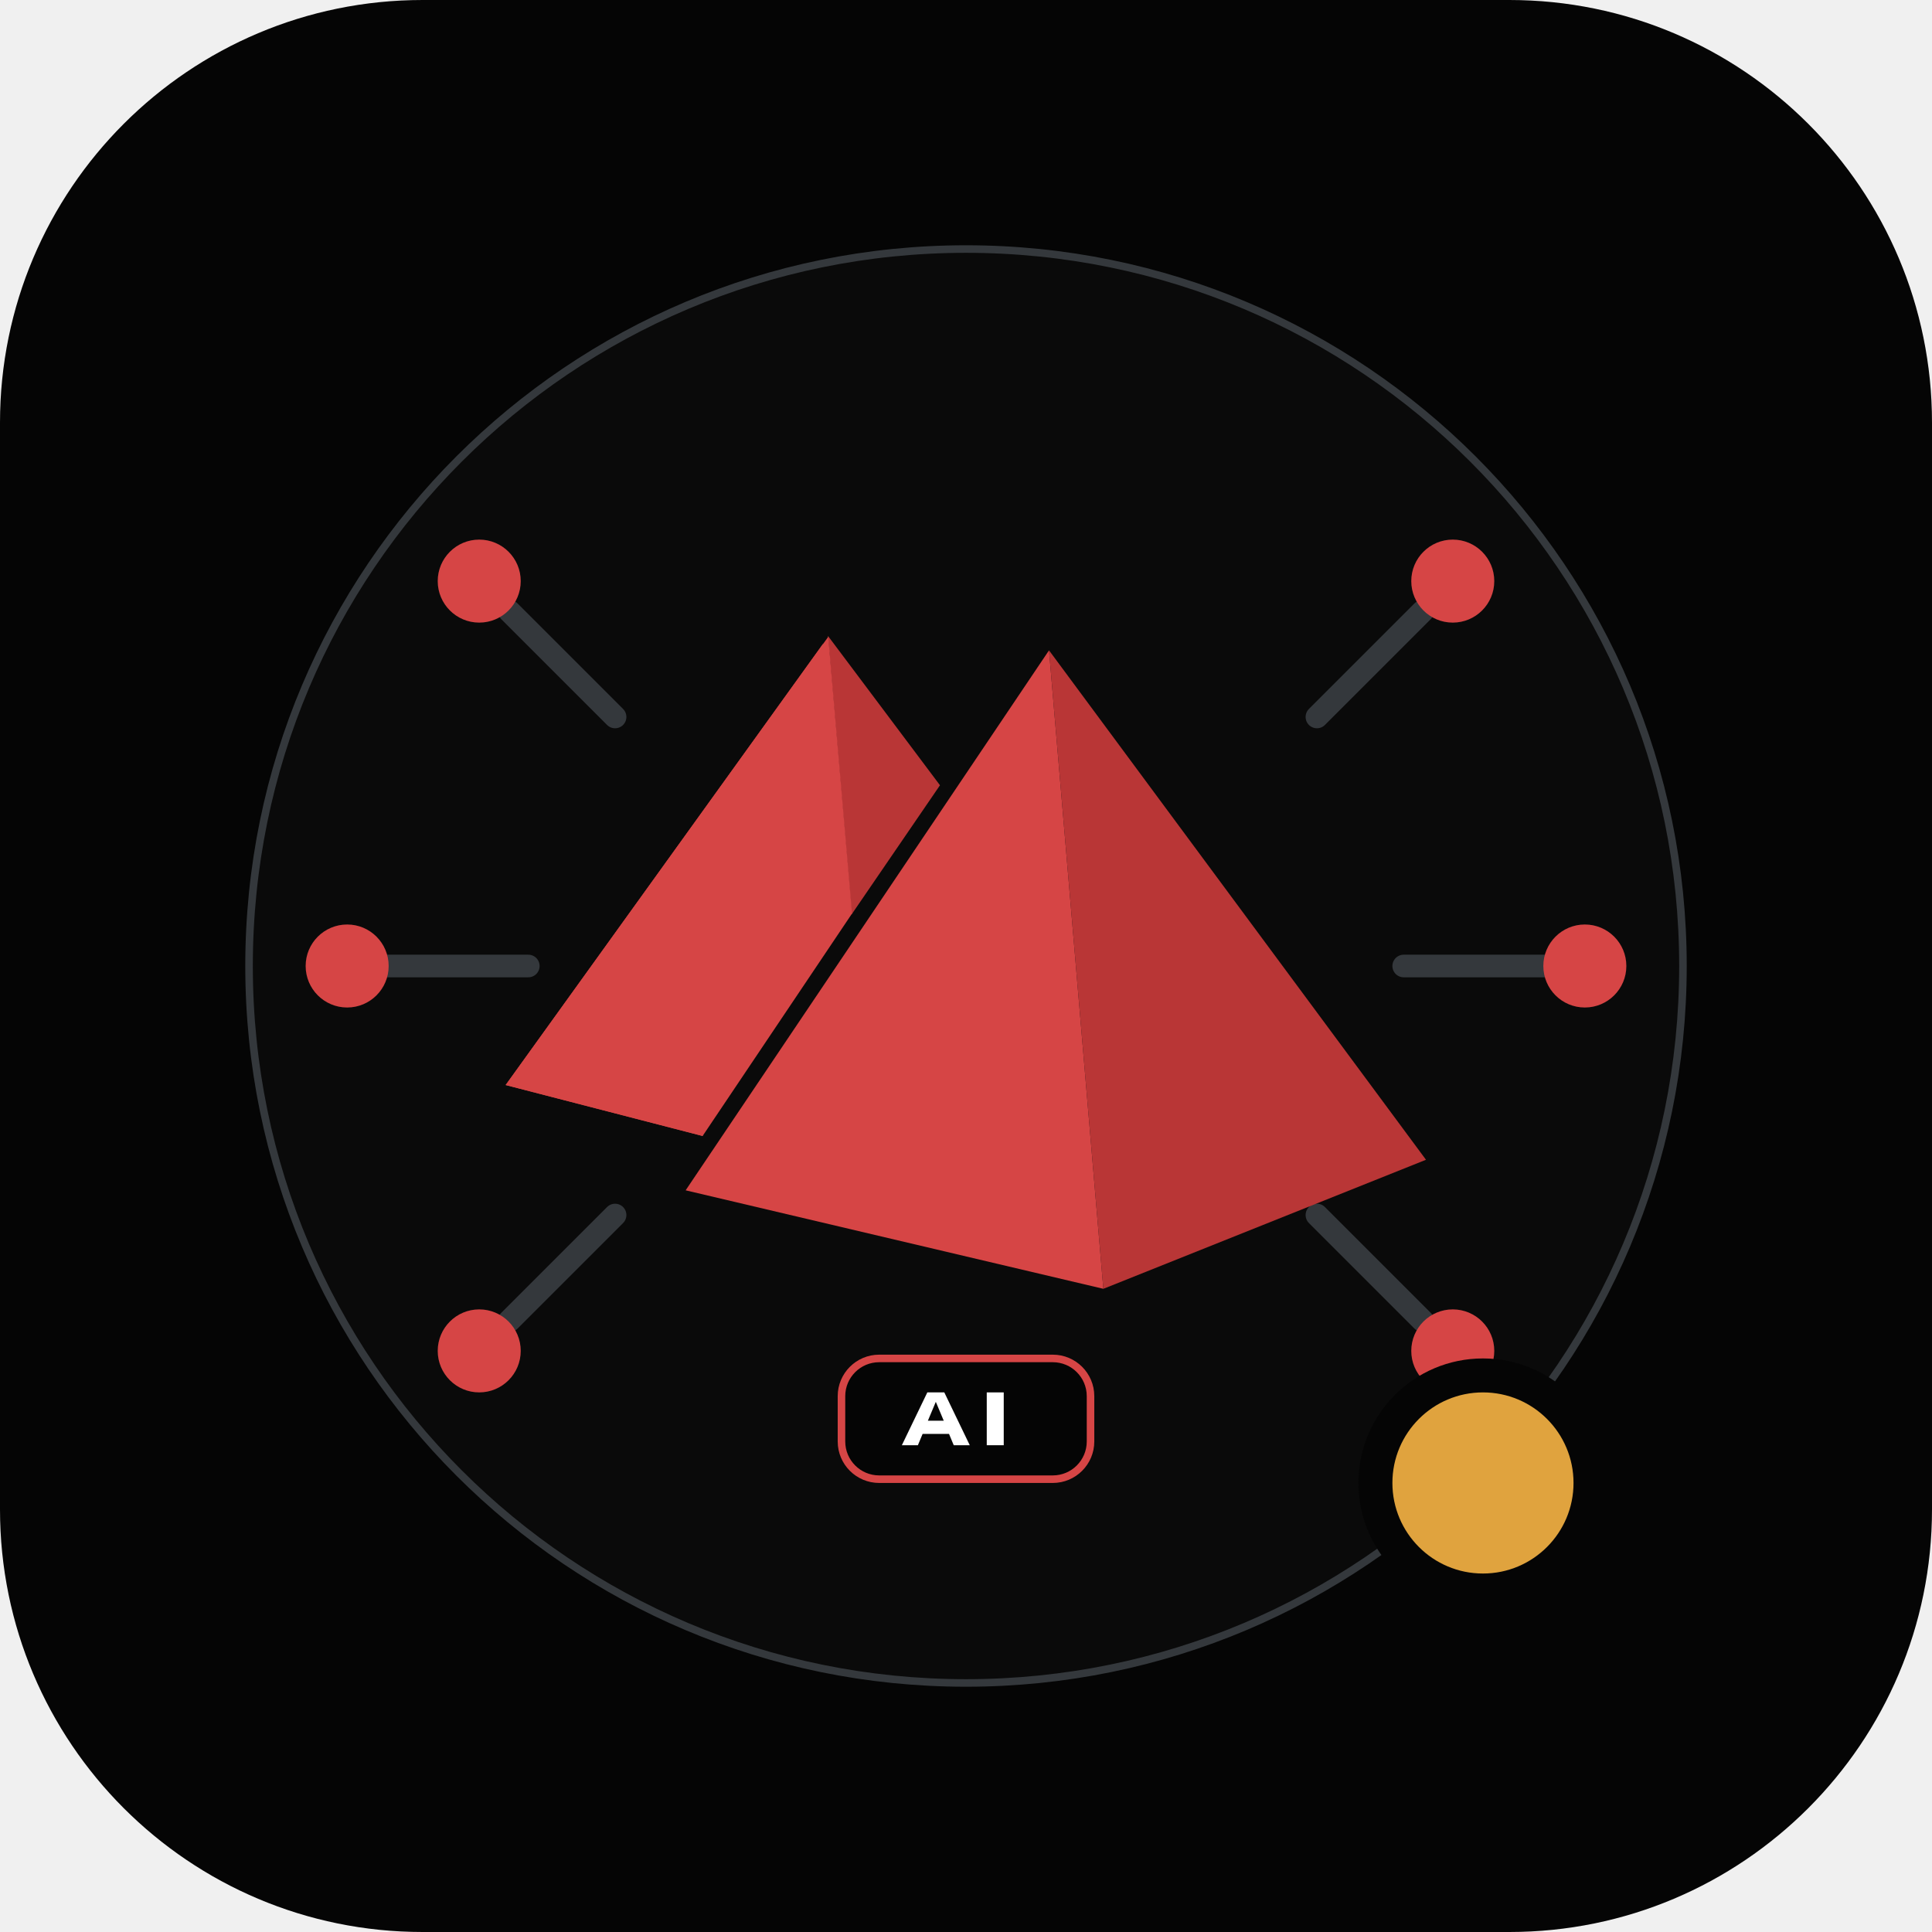
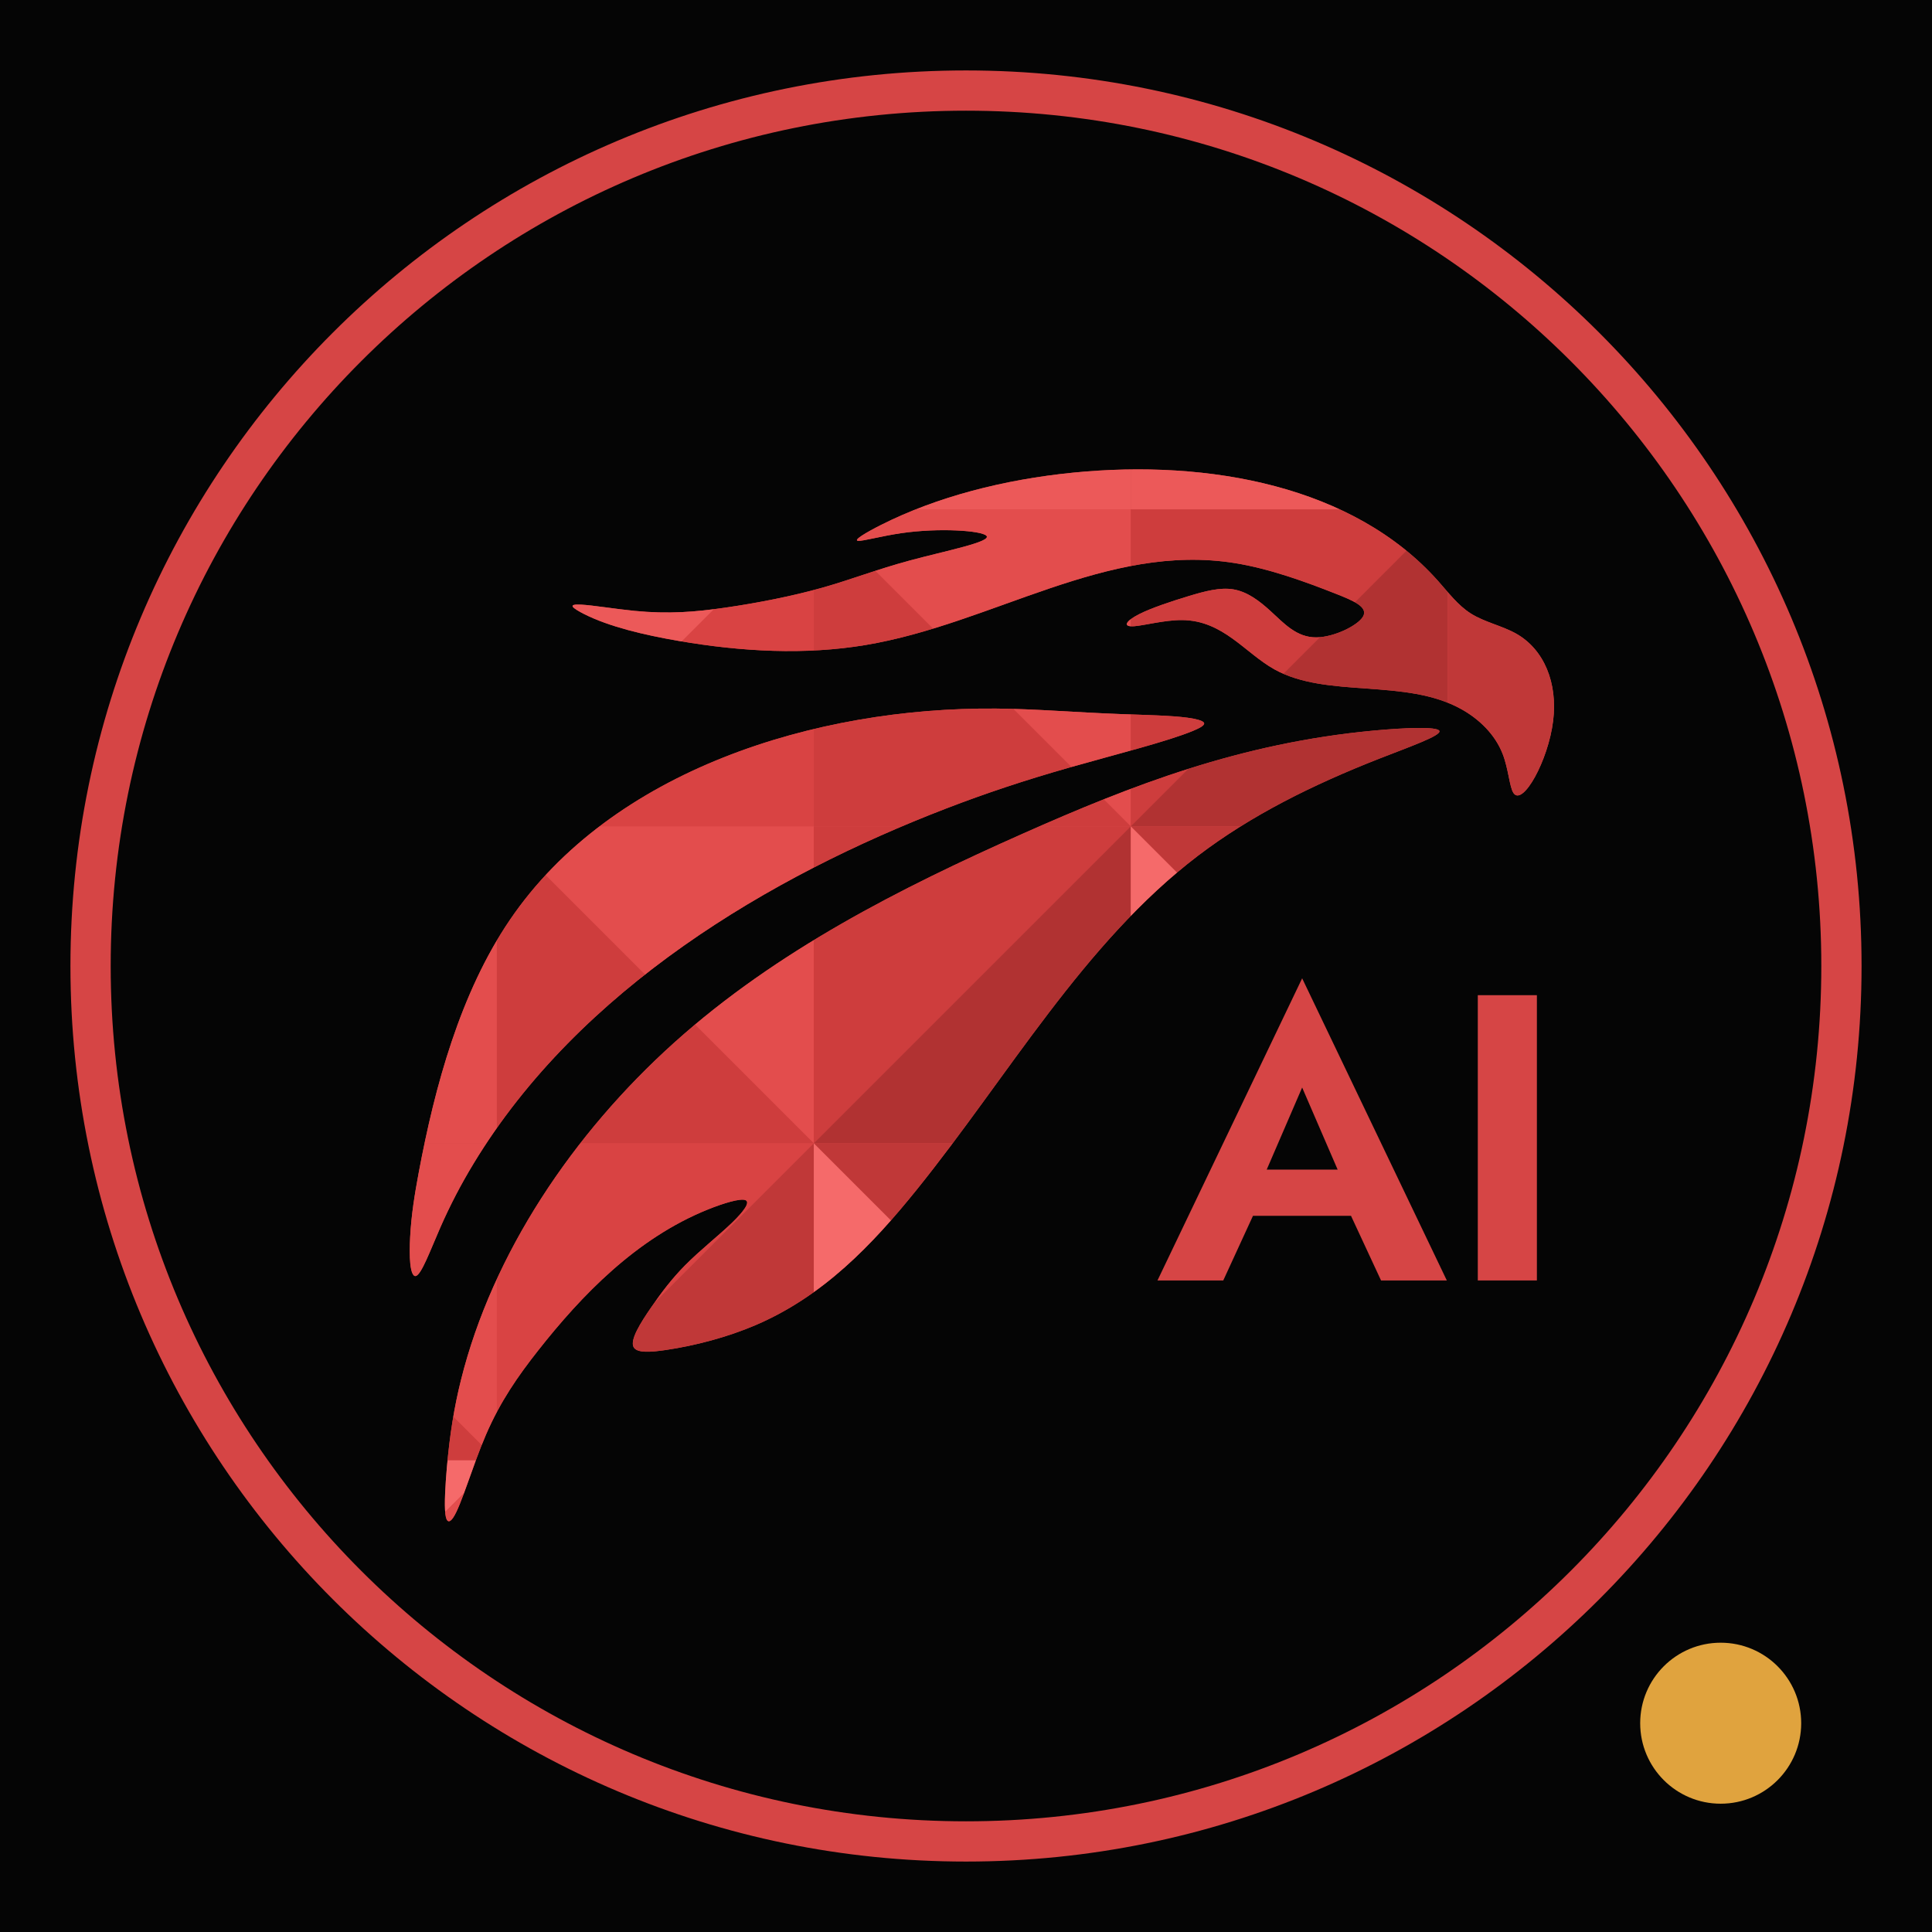
- <svg xmlns="http://www.w3.org/2000/svg" viewBox="0 0 1024 1024" width="1024" height="1024" role="img" aria-labelledby="title desc">
-   <rect width="1024" height="1024" rx="224" fill="#050505" />
-   <circle cx="512" cy="512" r="380" fill="#0a0a0a" stroke="#34383c" stroke-width="4" />
-   <g fill="none" stroke="#34383c" stroke-width="12" stroke-linecap="round" stroke-linejoin="round">
-     <path d="M196 512H280" />
-     <path d="M744 512H828" />
-     <path d="M270 324L326 380" />
-     <path d="M698 380L754 324" />
-     <path d="M270 700L326 644" />
-     <path d="M698 644L754 700" />
+ <svg xmlns="http://www.w3.org/2000/svg" viewBox="-20 -22.5 384 384" width="384" height="384" role="img" aria-labelledby="title desc" shape-rendering="geometricPrecision">
+   <rect x="-20" y="-22.5" width="384" height="384" fill="#050505" />
+   <defs>
+     <clipPath id="avatar-silhouette" clipPathUnits="userSpaceOnUse">
+       <path d="M 193.337 71.437 C 179.523 72.804 166.143 76.270 155.109 81.836 C 152.194 83.307 149.443 84.924 150.585 84.998 C 151.542 85.060 155.229 84.040 159.126 83.471 C 166.749 82.358 175.175 82.970 176.072 84.002 C 177.118 85.207 167.914 86.984 160.769 88.921 C 154.095 90.732 149.217 92.682 143.378 94.327 C 137.368 96.020 130.340 97.389 123.921 98.307 C 118.198 99.125 112.959 99.585 106.109 98.915 C 102.236 98.536 97.847 97.795 95.476 97.675 C 94.244 97.612 93.557 97.717 93.880 98.137 C 94.143 98.479 95.077 99.029 96.093 99.544 C 101.042 102.048 107.955 103.696 114.903 104.889 C 127.405 107.037 140.023 107.712 152.030 105.704 C 177.333 101.471 199.927 85.321 225.434 89.419 C 232.291 90.520 239.359 93.086 245.621 95.561 C 248.954 96.878 252.059 98.170 250.884 100.094 C 249.810 101.854 245.160 104.141 241.661 104.183 C 237.697 104.230 235.209 101.395 232.481 98.908 C 230.259 96.884 227.878 95.091 225.118 94.638 C 222.474 94.205 219.484 95.003 216.215 95.992 C 212.659 97.068 208.774 98.370 206.413 99.568 C 203.725 100.931 203.010 102.158 205.472 101.964 C 207.459 101.808 211.518 100.725 214.910 100.743 C 223.100 100.788 227.402 107.252 233.306 110.543 C 243.779 116.380 259.294 112.235 270.463 118.457 C 274.037 120.447 277.166 123.499 278.663 127.345 C 279.852 130.399 280.012 133.952 280.832 135.139 C 282.651 137.772 287.717 128.748 288.698 120.773 C 289.626 113.233 286.903 106.630 281.441 103.495 C 278.626 101.879 275.084 101.184 272.326 99.434 C 269.774 97.815 267.893 95.293 265.831 92.975 C 249.067 74.128 220.371 68.762 193.337 71.437 Z M 178.002 118.334 C 142.068 118.022 101.572 130.558 81.331 160.353 C 71.478 174.856 66.424 193.448 63.217 210.603 C 62.431 214.806 61.757 218.921 61.522 223.335 C 61.420 225.250 61.400 227.221 61.549 228.661 C 61.718 230.299 62.105 231.249 62.647 231.118 C 63.764 230.847 65.541 225.984 67.492 221.529 C 69.501 216.943 71.694 212.789 74.109 208.799 C 95.174 173.994 133.141 151.628 168.097 138.180 C 175.932 135.166 183.615 132.600 192.743 130.002 C 201.739 127.443 212.138 124.853 217.203 122.728 C 218.624 122.132 219.626 121.572 219.262 121.101 C 218.964 120.714 217.750 120.387 216.054 120.154 C 212.772 119.705 207.685 119.612 203.040 119.439 C 193.531 119.087 185.876 118.402 178.002 118.334 Z M 252.931 122.720 C 226.526 125.198 205.054 133.528 183.260 143.211 C 159.027 153.977 134.396 166.416 114.033 184.707 C 93.865 202.823 77.884 226.679 71.625 251.775 C 70.291 257.125 69.398 262.532 68.814 269.248 C 68.513 272.713 68.293 276.528 68.518 278.403 C 68.728 280.162 69.329 280.215 70.045 279.181 C 71.658 276.851 73.854 268.997 76.583 262.676 C 79.482 255.959 82.982 250.973 86.966 245.910 C 95.593 234.950 106.489 223.628 120.660 217.910 C 123.831 216.630 127.166 215.631 128.165 216.036 C 129.187 216.451 127.761 218.337 125.527 220.499 C 122.902 223.038 119.164 225.958 116.143 229.016 C 113.571 231.620 111.519 234.324 109.510 237.227 C 107.310 240.407 105.160 243.826 105.938 245.259 C 106.604 246.485 109.413 246.256 112.384 245.815 C 118.149 244.960 124.521 243.306 130.224 240.860 C 143.610 235.116 153.305 225.002 162.234 213.924 C 180.375 191.419 195.358 164.932 218.075 147.612 C 228.636 139.560 240.869 133.489 254.208 128.261 C 260.224 125.904 266.465 123.717 266.088 122.780 C 265.723 121.874 259.189 122.133 252.931 122.720 Z" />
+     </clipPath>
+   </defs>
+   <path id="avatar-silhouette-path" d="M 193.337 71.437 C 179.523 72.804 166.143 76.270 155.109 81.836 C 152.194 83.307 149.443 84.924 150.585 84.998 C 151.542 85.060 155.229 84.040 159.126 83.471 C 166.749 82.358 175.175 82.970 176.072 84.002 C 177.118 85.207 167.914 86.984 160.769 88.921 C 154.095 90.732 149.217 92.682 143.378 94.327 C 137.368 96.020 130.340 97.389 123.921 98.307 C 118.198 99.125 112.959 99.585 106.109 98.915 C 102.236 98.536 97.847 97.795 95.476 97.675 C 94.244 97.612 93.557 97.717 93.880 98.137 C 94.143 98.479 95.077 99.029 96.093 99.544 C 101.042 102.048 107.955 103.696 114.903 104.889 C 127.405 107.037 140.023 107.712 152.030 105.704 C 177.333 101.471 199.927 85.321 225.434 89.419 C 232.291 90.520 239.359 93.086 245.621 95.561 C 248.954 96.878 252.059 98.170 250.884 100.094 C 249.810 101.854 245.160 104.141 241.661 104.183 C 237.697 104.230 235.209 101.395 232.481 98.908 C 230.259 96.884 227.878 95.091 225.118 94.638 C 222.474 94.205 219.484 95.003 216.215 95.992 C 212.659 97.068 208.774 98.370 206.413 99.568 C 203.725 100.931 203.010 102.158 205.472 101.964 C 207.459 101.808 211.518 100.725 214.910 100.743 C 223.100 100.788 227.402 107.252 233.306 110.543 C 243.779 116.380 259.294 112.235 270.463 118.457 C 274.037 120.447 277.166 123.499 278.663 127.345 C 279.852 130.399 280.012 133.952 280.832 135.139 C 282.651 137.772 287.717 128.748 288.698 120.773 C 289.626 113.233 286.903 106.630 281.441 103.495 C 278.626 101.879 275.084 101.184 272.326 99.434 C 269.774 97.815 267.893 95.293 265.831 92.975 C 249.067 74.128 220.371 68.762 193.337 71.437 Z M 178.002 118.334 C 142.068 118.022 101.572 130.558 81.331 160.353 C 71.478 174.856 66.424 193.448 63.217 210.603 C 62.431 214.806 61.757 218.921 61.522 223.335 C 61.420 225.250 61.400 227.221 61.549 228.661 C 61.718 230.299 62.105 231.249 62.647 231.118 C 63.764 230.847 65.541 225.984 67.492 221.529 C 69.501 216.943 71.694 212.789 74.109 208.799 C 95.174 173.994 133.141 151.628 168.097 138.180 C 175.932 135.166 183.615 132.600 192.743 130.002 C 201.739 127.443 212.138 124.853 217.203 122.728 C 218.624 122.132 219.626 121.572 219.262 121.101 C 218.964 120.714 217.750 120.387 216.054 120.154 C 212.772 119.705 207.685 119.612 203.040 119.439 C 193.531 119.087 185.876 118.402 178.002 118.334 Z M 252.931 122.720 C 226.526 125.198 205.054 133.528 183.260 143.211 C 159.027 153.977 134.396 166.416 114.033 184.707 C 93.865 202.823 77.884 226.679 71.625 251.775 C 70.291 257.125 69.398 262.532 68.814 269.248 C 68.513 272.713 68.293 276.528 68.518 278.403 C 68.728 280.162 69.329 280.215 70.045 279.181 C 71.658 276.851 73.854 268.997 76.583 262.676 C 79.482 255.959 82.982 250.973 86.966 245.910 C 95.593 234.950 106.489 223.628 120.660 217.910 C 123.831 216.630 127.166 215.631 128.165 216.036 C 129.187 216.451 127.761 218.337 125.527 220.499 C 122.902 223.038 119.164 225.958 116.143 229.016 C 113.571 231.620 111.519 234.324 109.510 237.227 C 107.310 240.407 105.160 243.826 105.938 245.259 C 106.604 246.485 109.413 246.256 112.384 245.815 C 118.149 244.960 124.521 243.306 130.224 240.860 C 143.610 235.116 153.305 225.002 162.234 213.924 C 180.375 191.419 195.358 164.932 218.075 147.612 C 228.636 139.560 240.869 133.489 254.208 128.261 C 260.224 125.904 266.465 123.717 266.088 122.780 C 265.723 121.874 259.189 122.133 252.931 122.720 Z" fill="#d64545" />
+   <g id="horus-lowpoly-mark" clip-path="url(#avatar-silhouette)" data-facets="24">
+     <polygon points="204.75,15.75 204.75,78.75 141.75,78.75" fill="#ec5959" />
+     <polygon points="204.75,15.75 267.75,78.75 204.75,78.75" fill="#ec5959" />
+     <polygon points="78.75,78.75 141.75,78.75 78.75,141.75" fill="#ec5959" />
+     <polygon points="141.75,78.75 141.75,141.75 78.75,141.75" fill="#d94343" />
+     <polygon points="141.75,78.75 204.75,78.75 204.75,141.75" fill="#e34d4d" />
+     <polygon points="141.75,78.75 204.75,141.75 141.75,141.75" fill="#ce3d3d" />
+     <polygon points="204.75,78.75 267.75,78.75 204.75,141.75" fill="#ce3d3d" />
+     <polygon points="267.75,78.75 267.75,141.75 204.75,141.75" fill="#b13232" />
+     <polygon points="267.75,78.75 330.75,141.75 267.75,141.75" fill="#c03838" />
+     <polygon points="78.75,141.75 78.75,204.75 15.75,204.75" fill="#e34d4d" />
+     <polygon points="78.75,141.75 141.75,141.75 141.75,204.75" fill="#e34d4d" />
+     <polygon points="78.75,141.75 141.75,204.75 78.75,204.75" fill="#ce3d3d" />
+     <polygon points="141.75,141.75 204.75,141.75 141.75,204.75" fill="#ce3d3d" />
+     <polygon points="204.75,141.75 204.75,204.75 141.75,204.75" fill="#b13232" />
+     <polygon points="204.75,141.75 267.75,141.75 267.75,204.75" fill="#c03838" />
+     <polygon points="204.75,141.75 267.75,204.75 204.75,204.75" fill="#f56a6a" />
+     <polygon points="15.75,204.75 78.75,204.75 78.75,267.75" fill="#e34d4d" />
+     <polygon points="15.75,204.75 78.75,267.75 15.75,267.75" fill="#ce3d3d" />
+     <polygon points="78.75,204.75 141.75,204.75 78.75,267.75" fill="#d94343" />
+     <polygon points="141.75,204.75 141.75,267.75 78.75,267.75" fill="#c03838" />
+     <polygon points="141.75,204.75 204.75,204.75 204.75,267.75" fill="#c03838" />
+     <polygon points="141.75,204.75 204.75,267.75 141.75,267.75" fill="#f56a6a" />
+     <polygon points="15.75,267.75 78.75,267.75 15.75,330.75" fill="#f56a6a" />
+     <polygon points="78.75,267.75 78.75,330.75 15.75,330.75" fill="#e34d4d" />
  </g>
-   <g fill="#d64545">
-     <circle cx="184" cy="512" r="22" />
-     <circle cx="840" cy="512" r="22" />
-     <circle cx="254" cy="308" r="22" />
-     <circle cx="770" cy="308" r="22" />
-     <circle cx="254" cy="716" r="22" />
-     <circle cx="770" cy="716" r="22" />
+   <g id="ai-signature" transform="translate(210 232) scale(0.081 -0.081)" fill="#d64545" aria-label="AI">
+     <path d="M172.715 158.569H542.715L525.573 271.999H189.858ZM355.715 473.426 461.143 229.57 459.286 193.712 549.285 0H710.717L355.715 741.429L0.714 0H162.145L254.145 200.141L251.43 231.856Z" transform="translate(0 0)" />
+     <path d="M75.714 700V0H220.717V700Z" transform="translate(711 0)" />
  </g>
-   <g transform="translate(268 337) scale(1.8)">
-     <path d="M160 4.274L271 154.274L176 192.274L160 4.274Z" fill="#b93636" />
-     <path d="M94.894 0L127.894 44L101.894 82L94.894 0Z" fill="#b93636" />
-     <path d="M160 4.274L176 192.274L53 163.274L160 4.274Z" fill="#d64545" />
-     <path d="M93.5 2.274L58 147.274L0 132.274L93.5 2.274Z" fill="#d64545" />
-     <path d="M95 0.274L102 81.774L58 147.274L0 132.274L95 0.274Z" fill="#d64545" />
-   </g>
-   <g transform="translate(444 718)">
-     <rect x="2" y="2" width="132" height="64" rx="20" fill="#050505" stroke="#d64545" stroke-width="4" />
-     <path d="M34 48L47.5 20H56.5L70 48H61.5L59 42H45L42.5 48H34ZM47.8 35H56.2L52 25L47.8 35Z" fill="#ffffff" />
-     <path d="M79 20H88V48H79V20Z" fill="#ffffff" />
-   </g>
-   <circle cx="786" cy="786" r="66" fill="#050505" />
-   <circle cx="786" cy="786" r="48" fill="#e0a33e" />
+   <path id="moko-red-ring" d="M 350 169.5 A 178 178 0 1 0 -6 169.5 A 178 178 0 1 0 350 169.5 Z M 342 169.5 A 170 170 0 1 1 2 169.5 A 170 170 0 1 1 342 169.5 Z" fill="#d64545" fill-rule="evenodd" />
+   <path d="M 347 320 A 25 25 0 1 0 297 320 A 25 25 0 1 0 347 320 Z" fill="#050505" />
+   <path d="M 338 320 A 16 16 0 1 0 306 320 A 16 16 0 1 0 338 320 Z" fill="#e0a33e" />
</svg>
